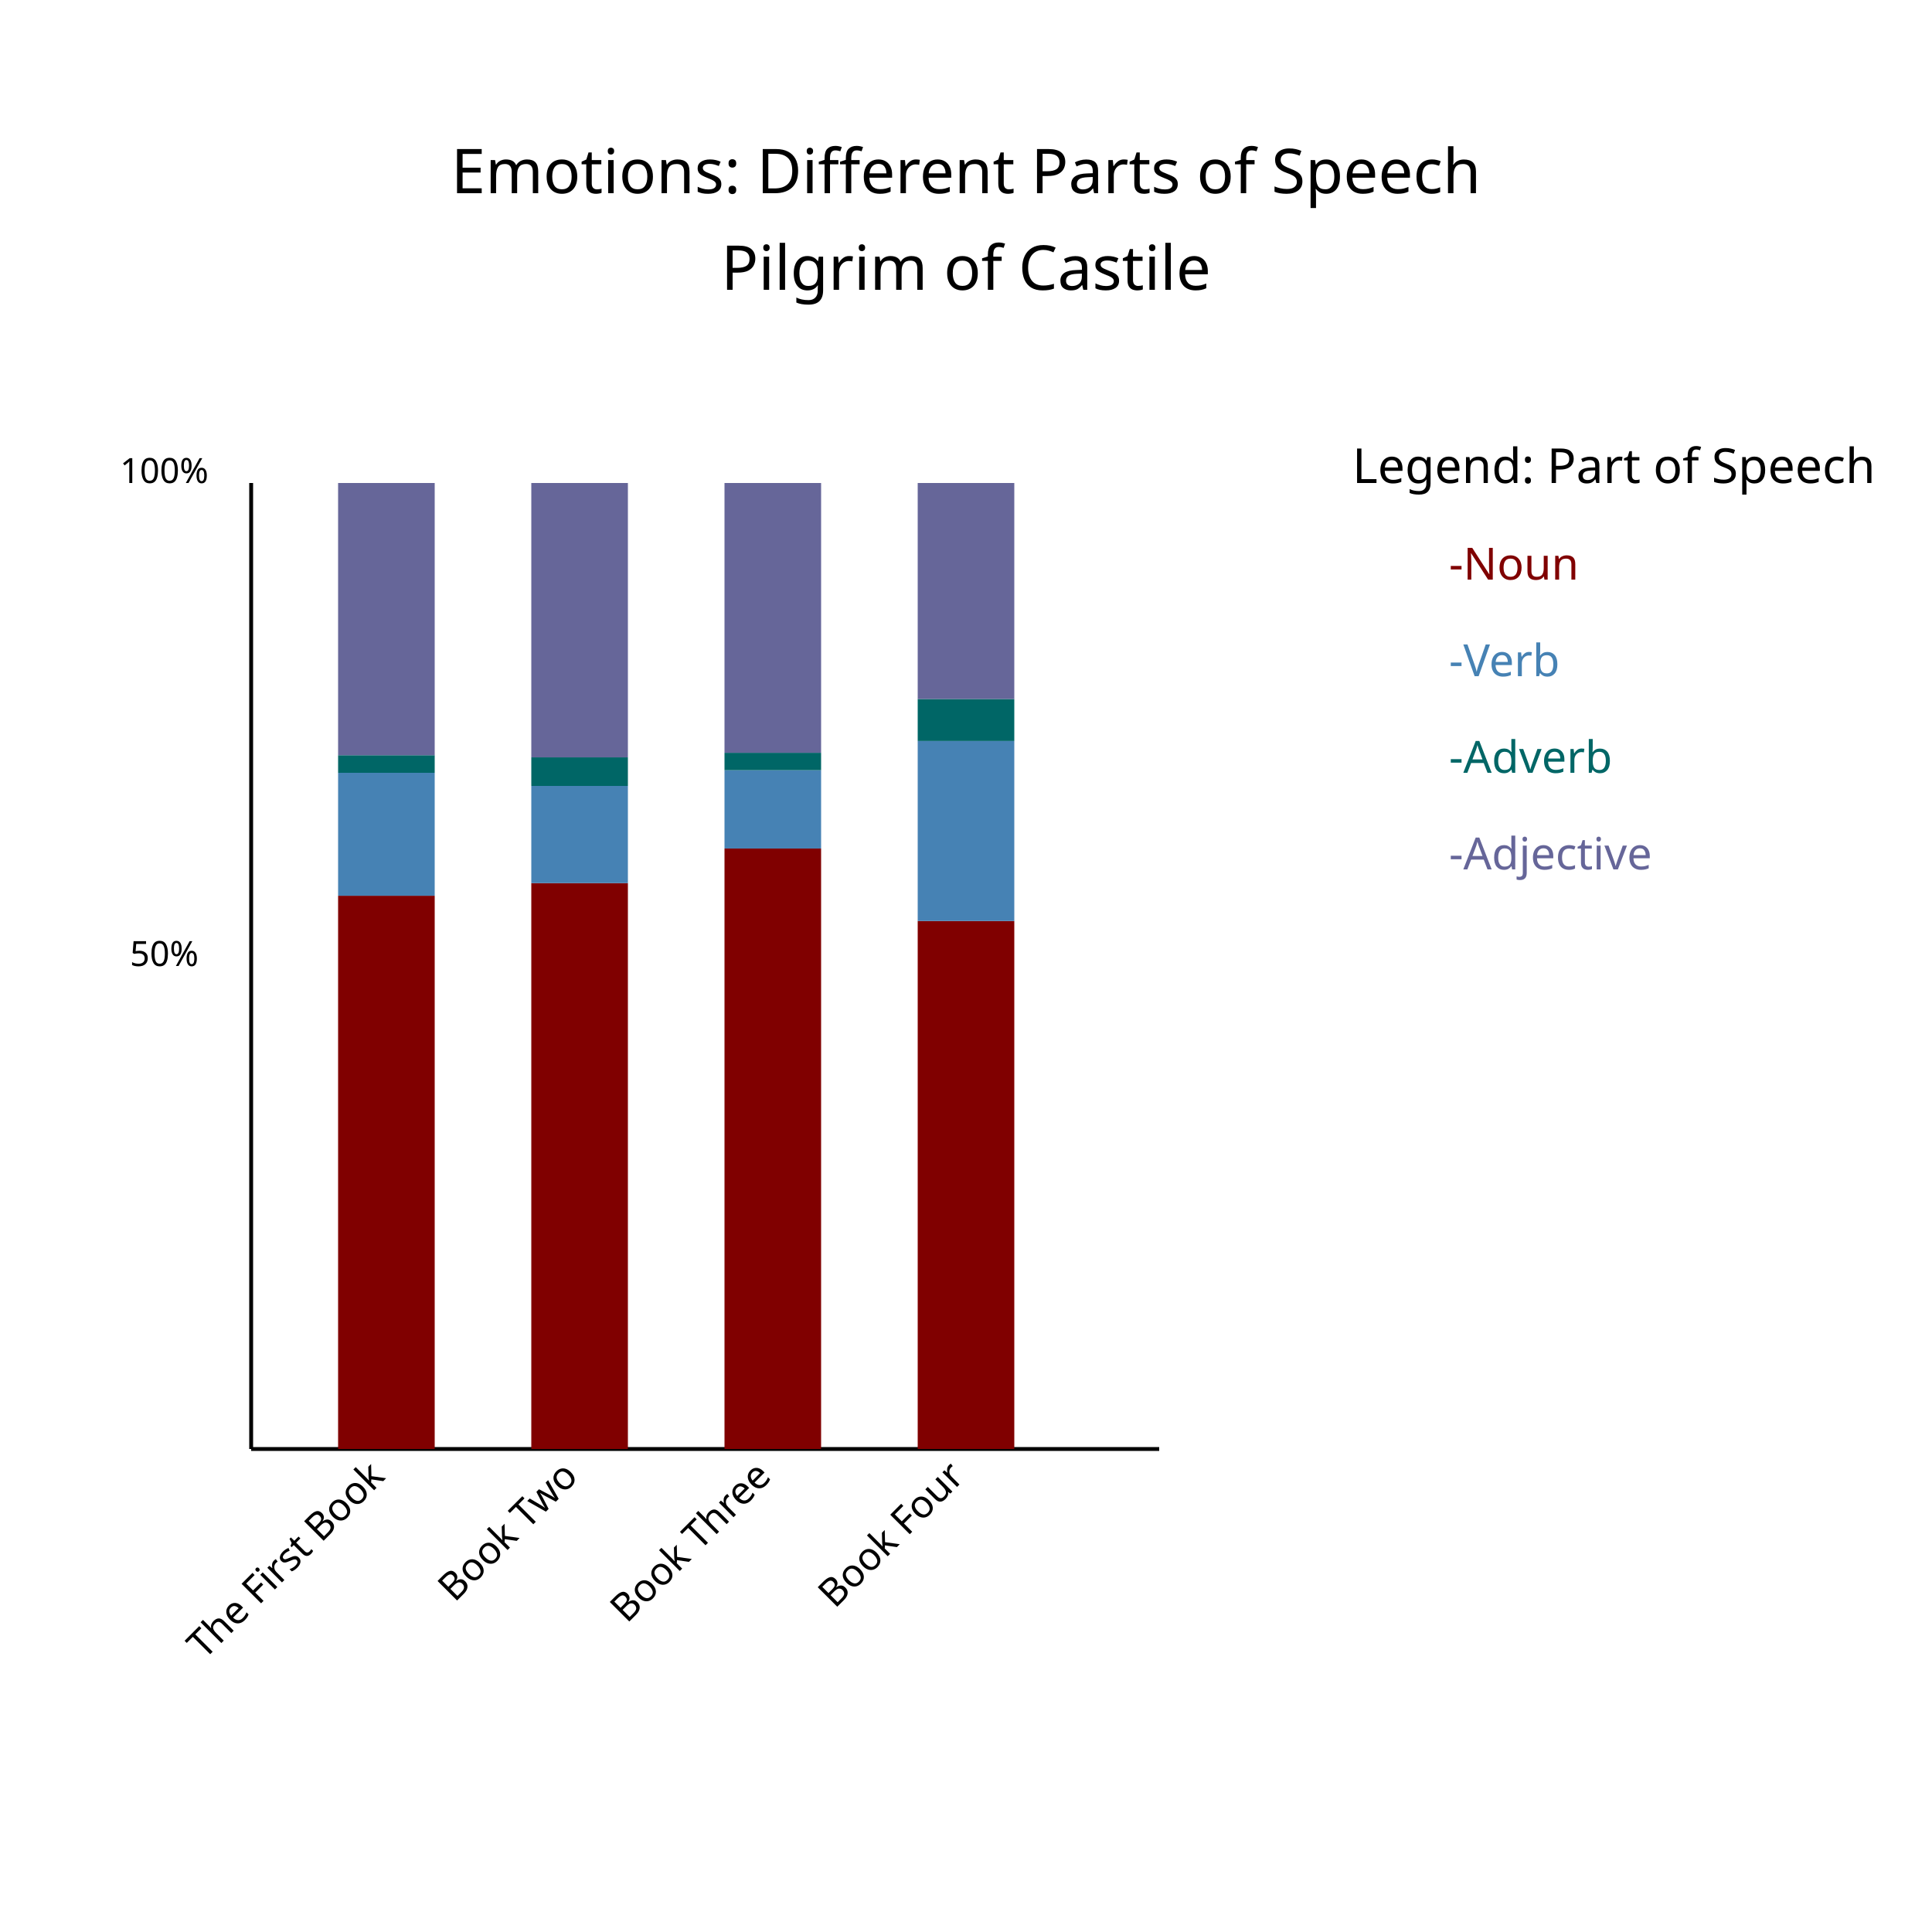
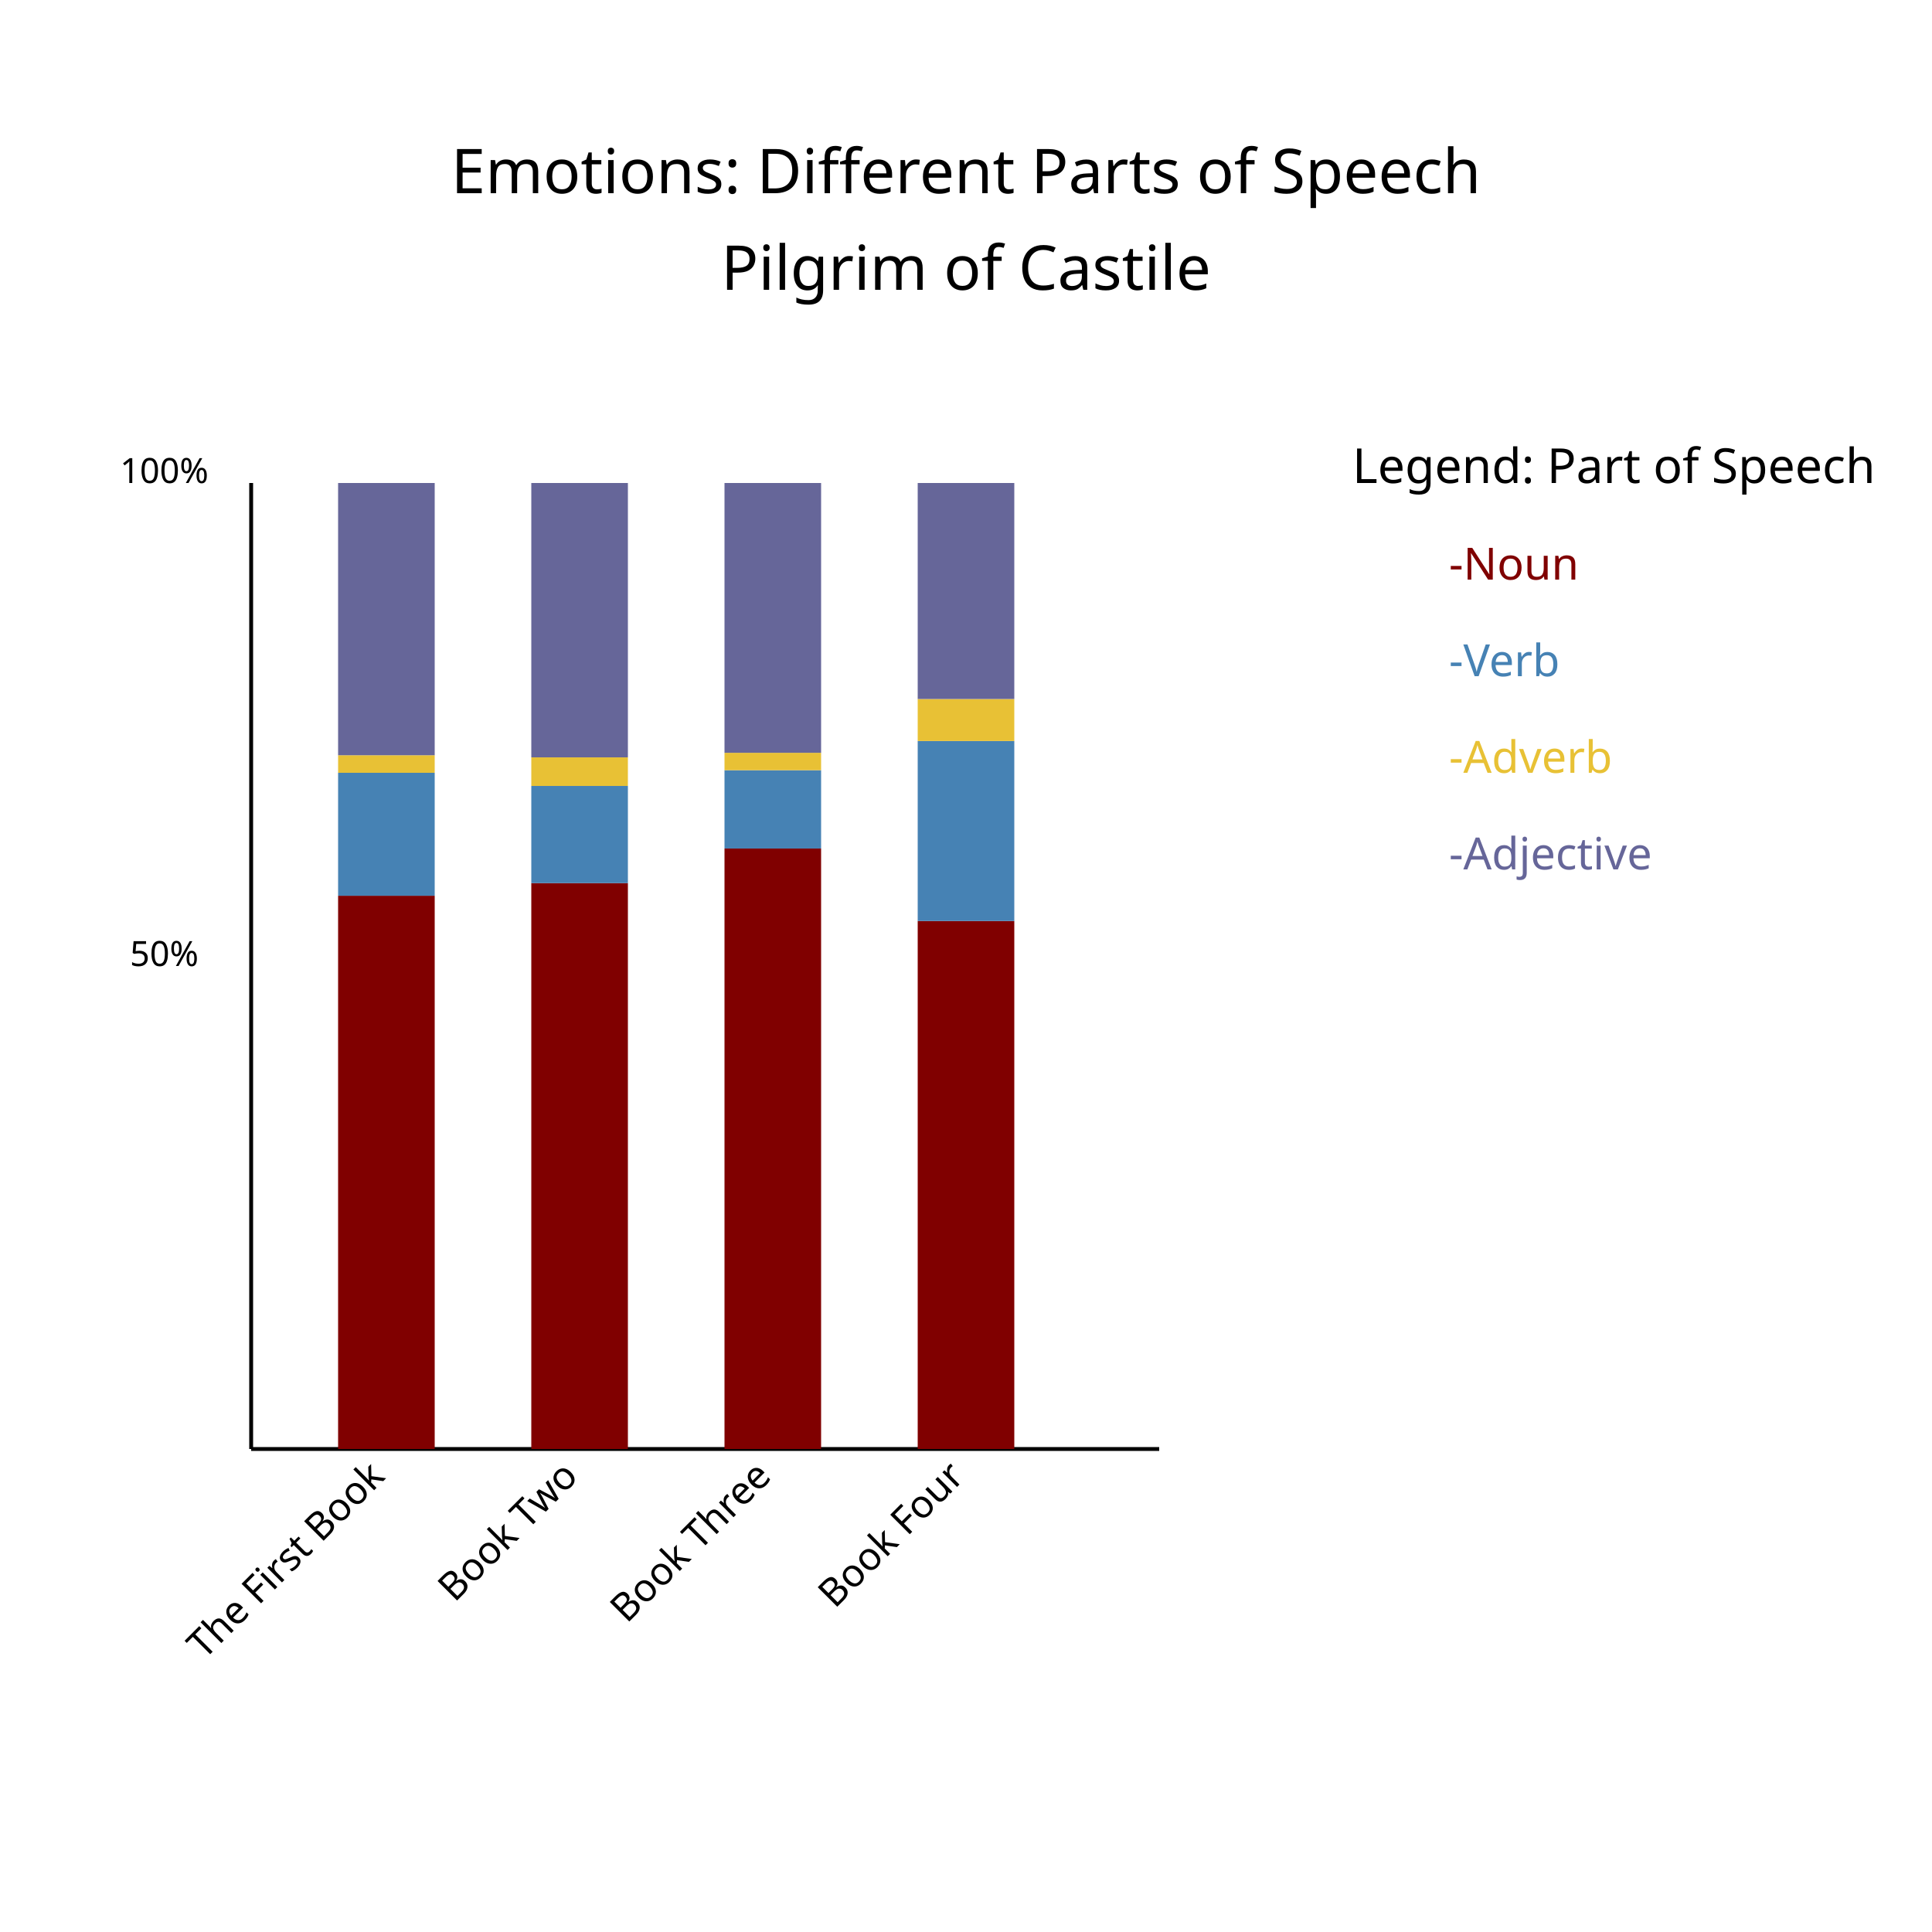
<svg xmlns="http://www.w3.org/2000/svg" width="850" height="850" viewBox="0 0 1000 1000">
  <g transform="translate(100 750)">
    <text x="100" y="15" text-anchor="end" transform="rotate(-45 100, 15)" style="font-size:20px" font-family="Avenir">The First Book</text>
    <text x="200" y="15" text-anchor="end" transform="rotate(-45 200, 15)" style="font-size:20px" font-family="Avenir">Book Two</text>
    <text x="300" y="15" text-anchor="end" transform="rotate(-45 300, 15)" style="font-size:20px" font-family="Avenir">Book Three</text>
    <text x="400" y="15" text-anchor="end" transform="rotate(-45 400, 15)" style="font-size:20px" font-family="Avenir">Book Four</text>
    <text color="black" font-family="CenturyGothic" text-anchor="middle" x="400" y="-650" style="font-size:32px">Emotions: Different Parts of Speech</text>
    <text color="black" font-family="CenturyGothic" text-anchor="middle" x="400" y="-600" style="font-size:32px">Pilgrim of Castile</text>
    <text y="-250" x="-15" color="black" font-family="CenturyGothic" text-anchor="middle" style="font-size:18px">50%</text>
    <text y="-500" x="-15" color="black" font-family="CenturyGothic" text-anchor="middle" style="font-size:18px">100%</text>
    <text x="600" y="-500" font-size="25px" font-family="CenturyGothic">Legend: Part of Speech</text>
    <text x="650" y="-450" text-anchor="start" font-size="23px" fill="maroon" font-family="Avenir">-Noun</text>
    <text x="650" y="-400" text-anchor="start" font-size="23px" fill="steelblue" font-family="Avenir">-Verb</text>
-     <text x="650" y="-350" text-anchor="start" font-size="23px" fill="#006666" font-family="Avenir">-Adverb</text>
+     <text x="650" y="-350" text-anchor="start" font-size="23px" fill="#e8c135" font-family="Avenir">-Adverb</text>
    <text x="650" y="-300" text-anchor="start" font-size="23px" fill="#666699" font-family="Avenir">-Adjective</text>
    <line x1="30" y1="0" x2="500" y2="0" stroke="black" stroke-width="2" />
    <line x1="30" y1="0" x2="30" y2="-500" stroke="black" stroke-width="2" />
    <line class="noun" x1="100" y1="0" x2="100" y2="-286.364" stroke="maroon" stroke-width="50" />
    <line clas="verb" x1="100" y1="-286.364" x2="100" y2="-350" stroke="steelblue" stroke-width="50" />
-     <line class="adverb" x1="100" y1="-350" x2="100" y2="-359.091" stroke="#006666" stroke-width="50" />
+     <line class="adverb" x1="100" y1="-350" x2="100" y2="-359.091" stroke="#e8c135" stroke-width="50" />
    <line class="adj" x1="100" y1="-359.091" x2="100" y2="-500" stroke="#666699" stroke-width="50" />
    <line class="noun" x1="200" y1="0" x2="200" y2="-292.899" stroke="maroon" stroke-width="50" />
    <line clas="verb" x1="200" y1="-292.899" x2="200" y2="-343.195" stroke="steelblue" stroke-width="50" />
-     <line class="adverb" x1="200" y1="-343.195" x2="200" y2="-357.988" stroke="#006666" stroke-width="50" />
+     <line class="adverb" x1="200" y1="-343.195" x2="200" y2="-357.988" stroke="#e8c135" stroke-width="50" />
    <line class="adj" x1="200" y1="-357.988" x2="200" y2="-500" stroke="#666699" stroke-width="50" />
    <line class="noun" x1="300" y1="0" x2="300" y2="-310.811" stroke="maroon" stroke-width="50" />
    <line clas="verb" x1="300" y1="-310.811" x2="300" y2="-351.351" stroke="steelblue" stroke-width="50" />
-     <line class="adverb" x1="300" y1="-351.351" x2="300" y2="-360.36" stroke="#006666" stroke-width="50" />
+     <line class="adverb" x1="300" y1="-351.351" x2="300" y2="-360.36" stroke="#e8c135" stroke-width="50" />
    <line class="adj" x1="300" y1="-360.36" x2="300" y2="-500" stroke="#666699" stroke-width="50" />
    <line class="noun" x1="400" y1="0" x2="400" y2="-273.292" stroke="maroon" stroke-width="50" />
    <line clas="verb" x1="400" y1="-273.292" x2="400" y2="-366.46" stroke="steelblue" stroke-width="50" />
-     <line class="adverb" x1="400" y1="-366.46" x2="400" y2="-388.199" stroke="#006666" stroke-width="50" />
+     <line class="adverb" x1="400" y1="-366.46" x2="400" y2="-388.199" stroke="#e8c135" stroke-width="50" />
    <line class="adj" x1="400" y1="-388.199" x2="400" y2="-500" stroke="#666699" stroke-width="50" />
  </g>
</svg>
